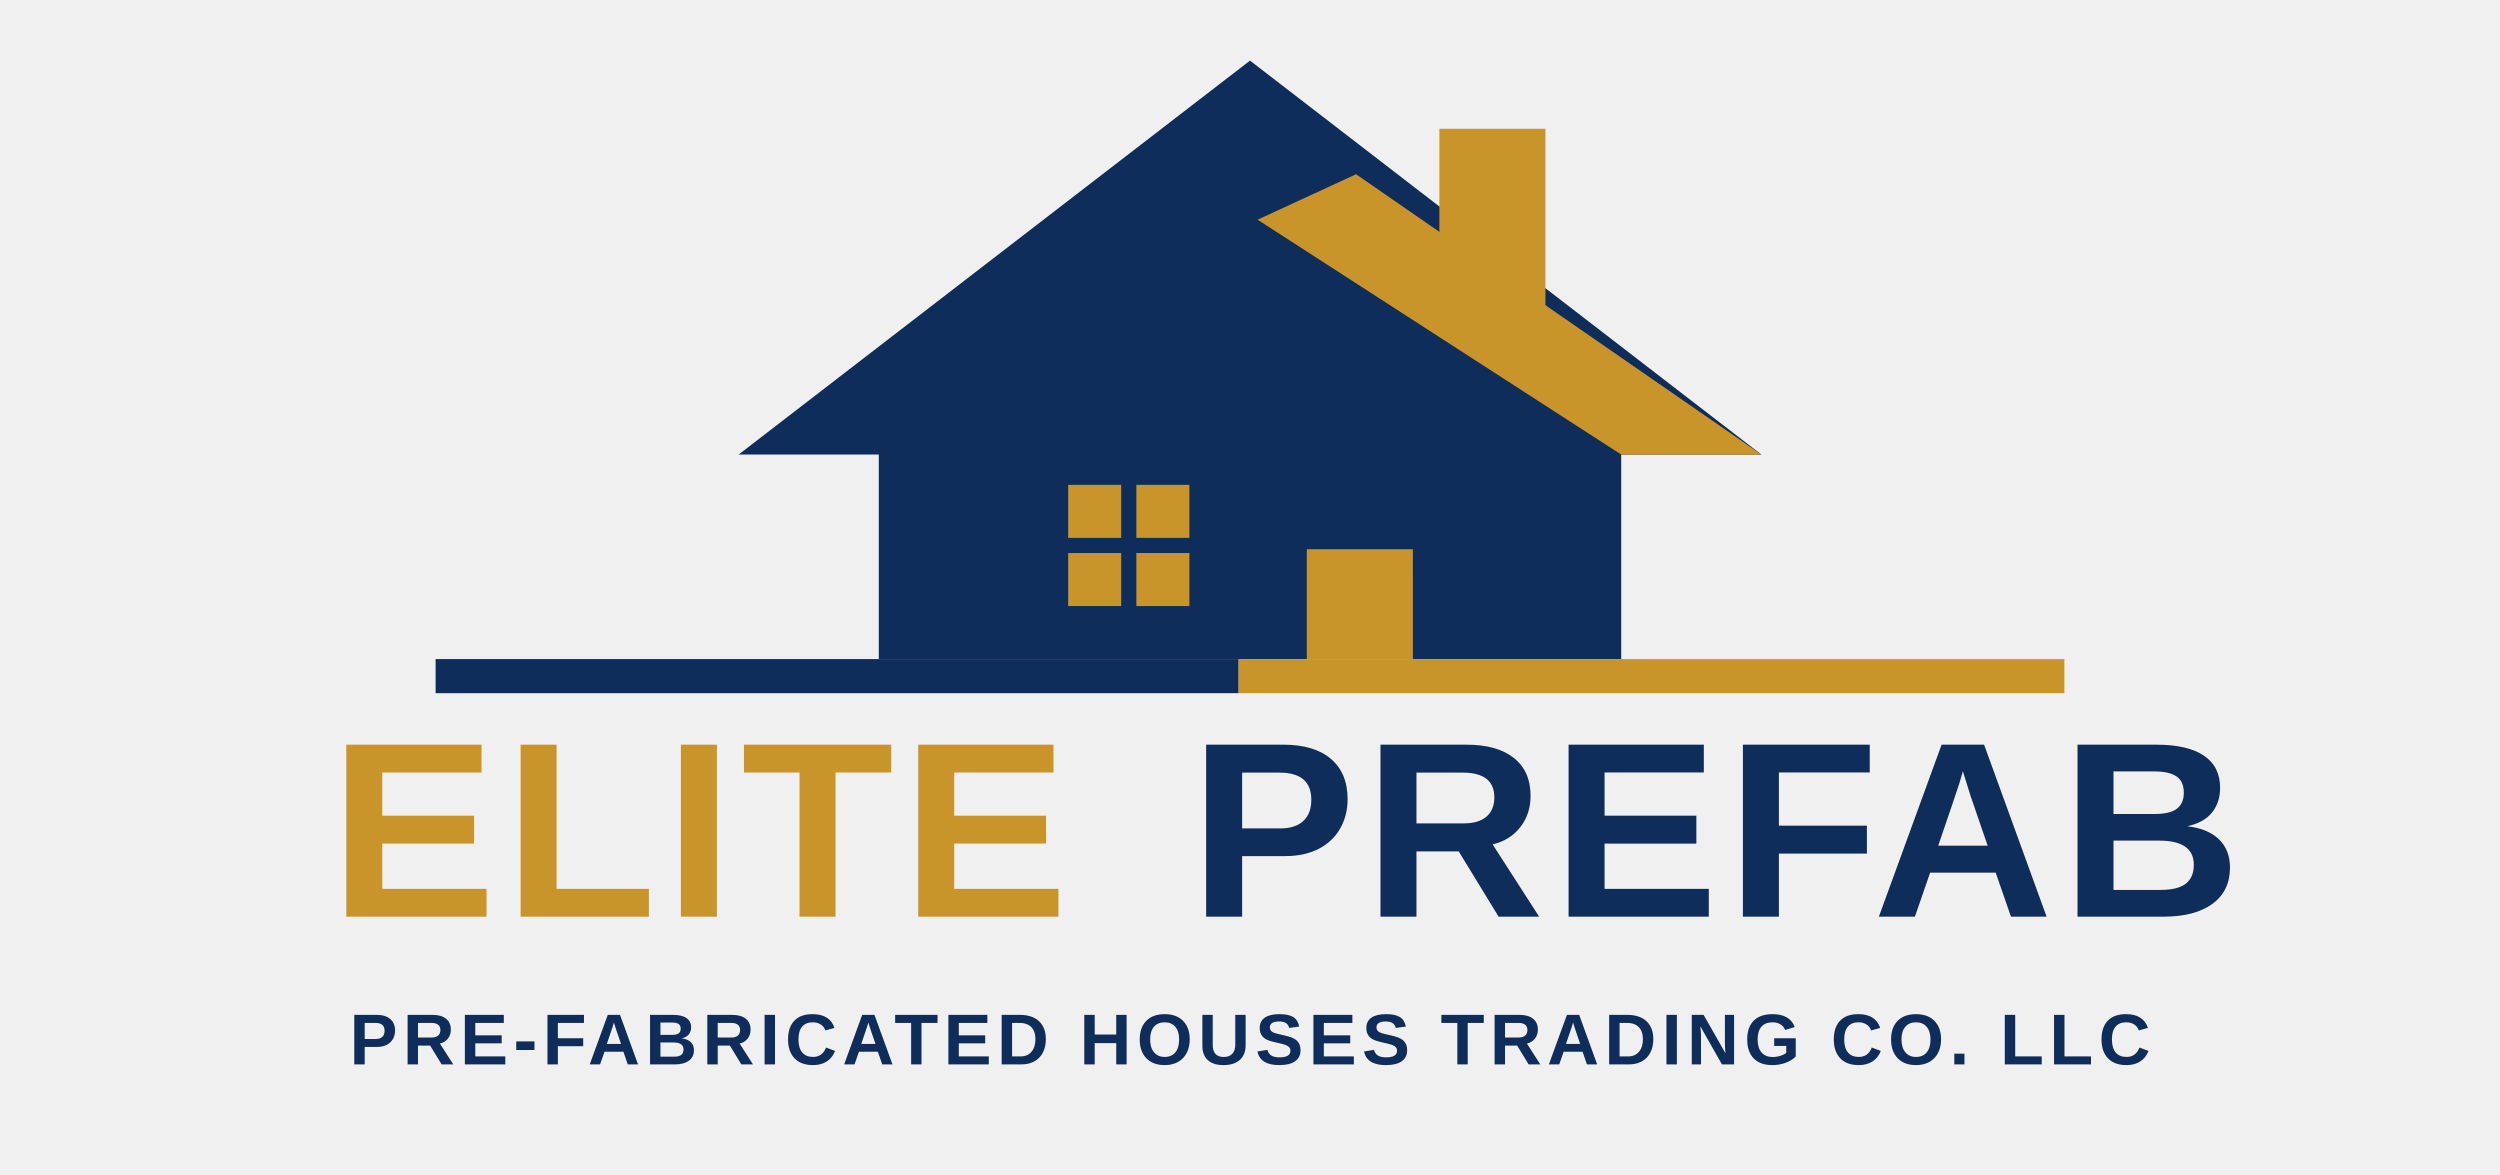
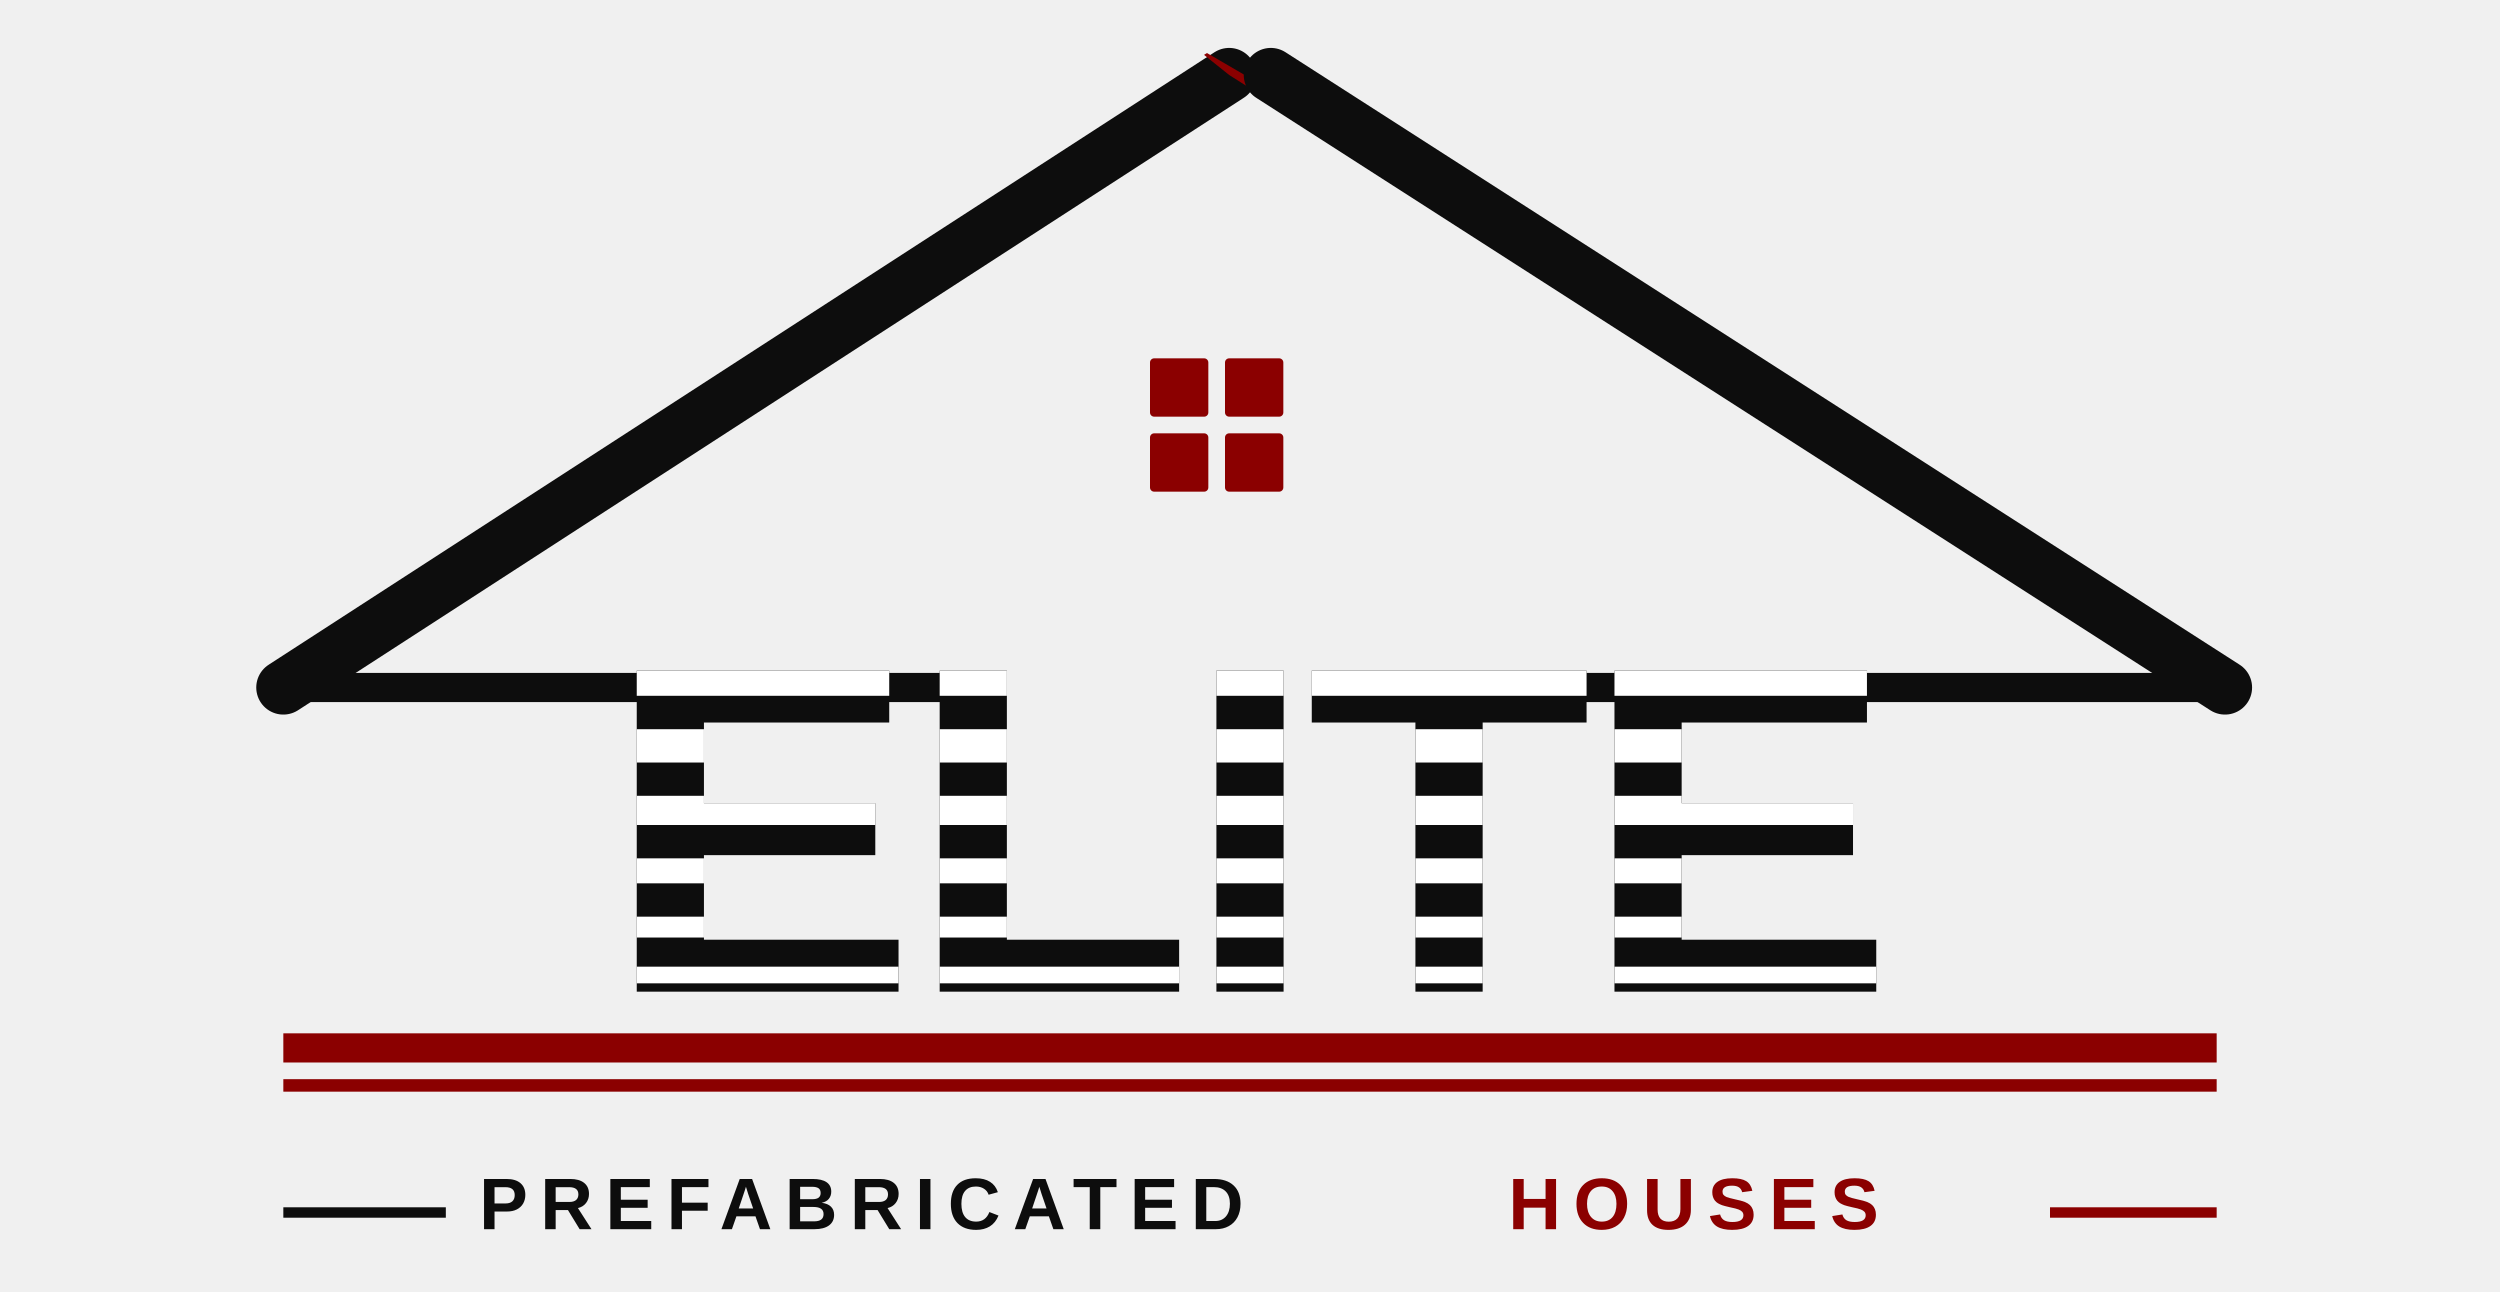
- <svg xmlns="http://www.w3.org/2000/svg" viewBox="0 0 660 310" width="660" height="310">
-   <polygon points="330,16 195,120 232,120 232,174 428,174 428,120 465,120" fill="#0f2d5a" />
-   <polygon points="358,46 465,120 428,120 332,58" fill="#c9942a" />
-   <rect x="380" y="34" width="28" height="54" fill="#c9942a" />
-   <rect x="282" y="128" width="14" height="14" fill="#c9942a" />
-   <rect x="300" y="128" width="14" height="14" fill="#c9942a" />
-   <rect x="282" y="146" width="14" height="14" fill="#c9942a" />
-   <rect x="300" y="146" width="14" height="14" fill="#c9942a" />
-   <rect x="345" y="145" width="28" height="29" fill="#c9942a" />
-   <rect x="115" y="174" width="212" height="9" fill="#0f2d5a" />
-   <rect x="327" y="174" width="218" height="9" fill="#c9942a" />
-   <text x="87" y="242" font-family="Arial Black, Arial, sans-serif" font-weight="900" font-size="66" fill="#c9942a" letter-spacing="2">ELITE</text>
-   <text x="314" y="242" font-family="Arial Black, Arial, sans-serif" font-weight="900" font-size="66" fill="#0f2d5a" letter-spacing="2">PREFAB</text>
-   <text x="330" y="281" font-family="Arial, Helvetica, sans-serif" font-weight="700" font-size="19" fill="#0f2d5a" letter-spacing="1.4" text-anchor="middle">PRE-FABRICATED HOUSES TRADING CO. LLC</text>
+ <svg xmlns="http://www.w3.org/2000/svg" viewBox="0 0 600 310" width="600" height="310">
+   <defs>
+     <clipPath id="rightSlopeClip">
+       <polygon points="295,18 535,170 525,150 285,10" />
+     </clipPath>
+     <clipPath id="eliteClip">
+       <text x="300" y="238" text-anchor="middle" font-family="Arial Black, Arial, sans-serif" font-weight="900" font-size="112" letter-spacing="-2">ELITE</text>
+     </clipPath>
+   </defs>
+   <line x1="68" y1="165" x2="295" y2="18" stroke="#0D0D0D" stroke-width="13" stroke-linecap="round" />
+   <g clip-path="url(#rightSlopeClip)">
+     <rect x="-50" y="-30" width="700" height="22" fill="#8B0000" transform="rotate(-32,300,90)" />
+     <rect x="-50" y="-5" width="700" height="16" fill="#1E1E1E" transform="rotate(-32,300,90)" />
+     <rect x="-50" y="19" width="700" height="16" fill="#8B0000" transform="rotate(-32,300,90)" />
+     <rect x="-50" y="43" width="700" height="13" fill="#1E1E1E" transform="rotate(-32,300,90)" />
+     <rect x="-50" y="64" width="700" height="12" fill="#8B0000" transform="rotate(-32,300,90)" />
+     <rect x="-50" y="84" width="700" height="10" fill="#1E1E1E" transform="rotate(-32,300,90)" />
+     <rect x="-50" y="103" width="700" height="9" fill="#8B0000" transform="rotate(-32,300,90)" />
+     <rect x="-50" y="121" width="700" height="7" fill="#1E1E1E" transform="rotate(-32,300,90)" />
+     <rect x="-50" y="138" width="700" height="6" fill="#8B0000" transform="rotate(-32,300,90)" />
+   </g>
+   <line x1="305" y1="18" x2="534" y2="165" stroke="#0D0D0D" stroke-width="13" stroke-linecap="round" />
+   <line x1="68" y1="165" x2="232" y2="165" stroke="#0D0D0D" stroke-width="7" />
+   <line x1="368" y1="165" x2="534" y2="165" stroke="#0D0D0D" stroke-width="7" />
+   <rect x="276" y="86" width="14" height="14" rx="1" fill="#8B0000" />
+   <rect x="294" y="86" width="14" height="14" rx="1" fill="#8B0000" />
+   <rect x="276" y="104" width="14" height="14" rx="1" fill="#8B0000" />
+   <rect x="294" y="104" width="14" height="14" rx="1" fill="#8B0000" />
+   <text x="300" y="238" text-anchor="middle" font-family="Arial Black, Arial, sans-serif" font-weight="900" font-size="112" letter-spacing="-2" fill="#0D0D0D">ELITE</text>
+   <g clip-path="url(#eliteClip)">
+     <rect x="0" y="140" width="600" height="10" fill="white" />
+     <rect x="0" y="158" width="600" height="9" fill="white" />
+     <rect x="0" y="175" width="600" height="8" fill="white" />
+     <rect x="0" y="191" width="600" height="7" fill="white" />
+     <rect x="0" y="206" width="600" height="6" fill="white" />
+     <rect x="0" y="220" width="600" height="5" fill="white" />
+     <rect x="0" y="232" width="600" height="4" fill="white" />
+   </g>
+   <rect x="68" y="248" width="464" height="7" fill="#8B0000" />
+   <rect x="68" y="259" width="464" height="3" fill="#8B0000" />
+   <line x1="68" y1="291" x2="107" y2="291" stroke="#0D0D0D" stroke-width="2.5" />
+   <text x="115" y="295" font-family="Arial, Helvetica, sans-serif" font-weight="700" font-size="17.5" letter-spacing="3" fill="#0D0D0D">PREFABRICATED </text>
+   <text x="362" y="295" font-family="Arial, Helvetica, sans-serif" font-weight="700" font-size="17.5" letter-spacing="3" fill="#8B0000">HOUSES</text>
+   <line x1="492" y1="291" x2="532" y2="291" stroke="#8B0000" stroke-width="2.5" />
</svg>
